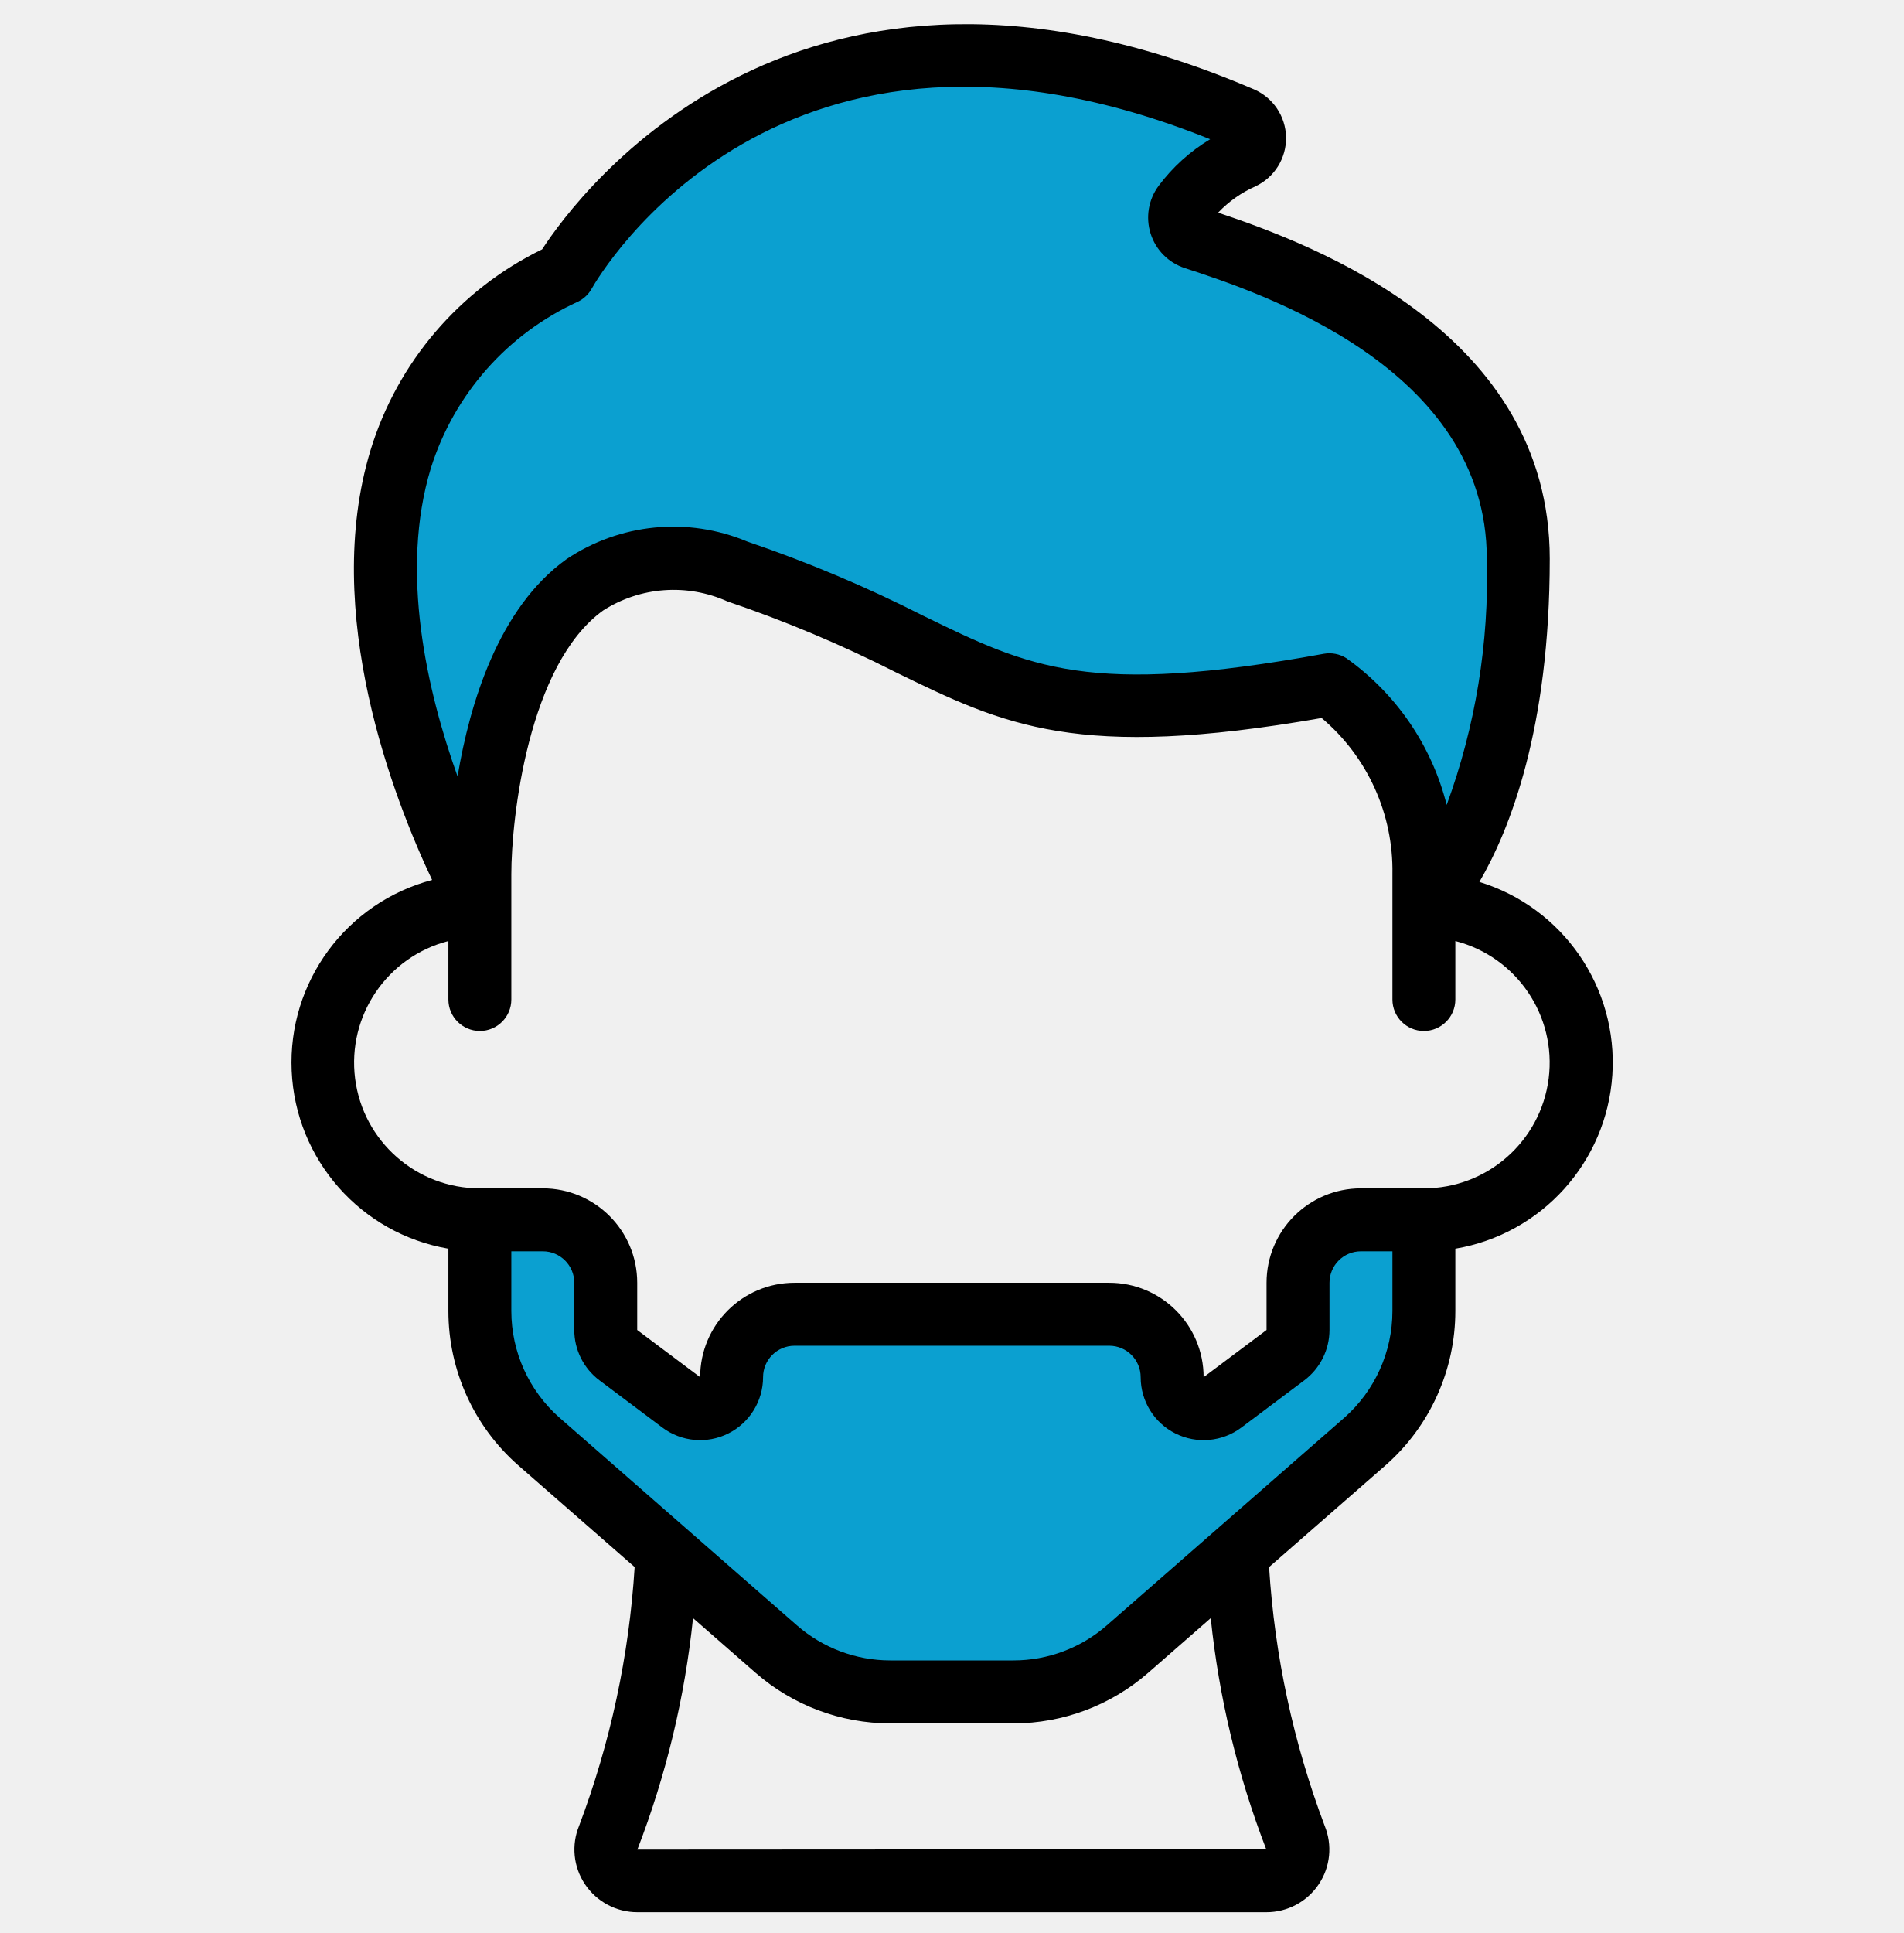
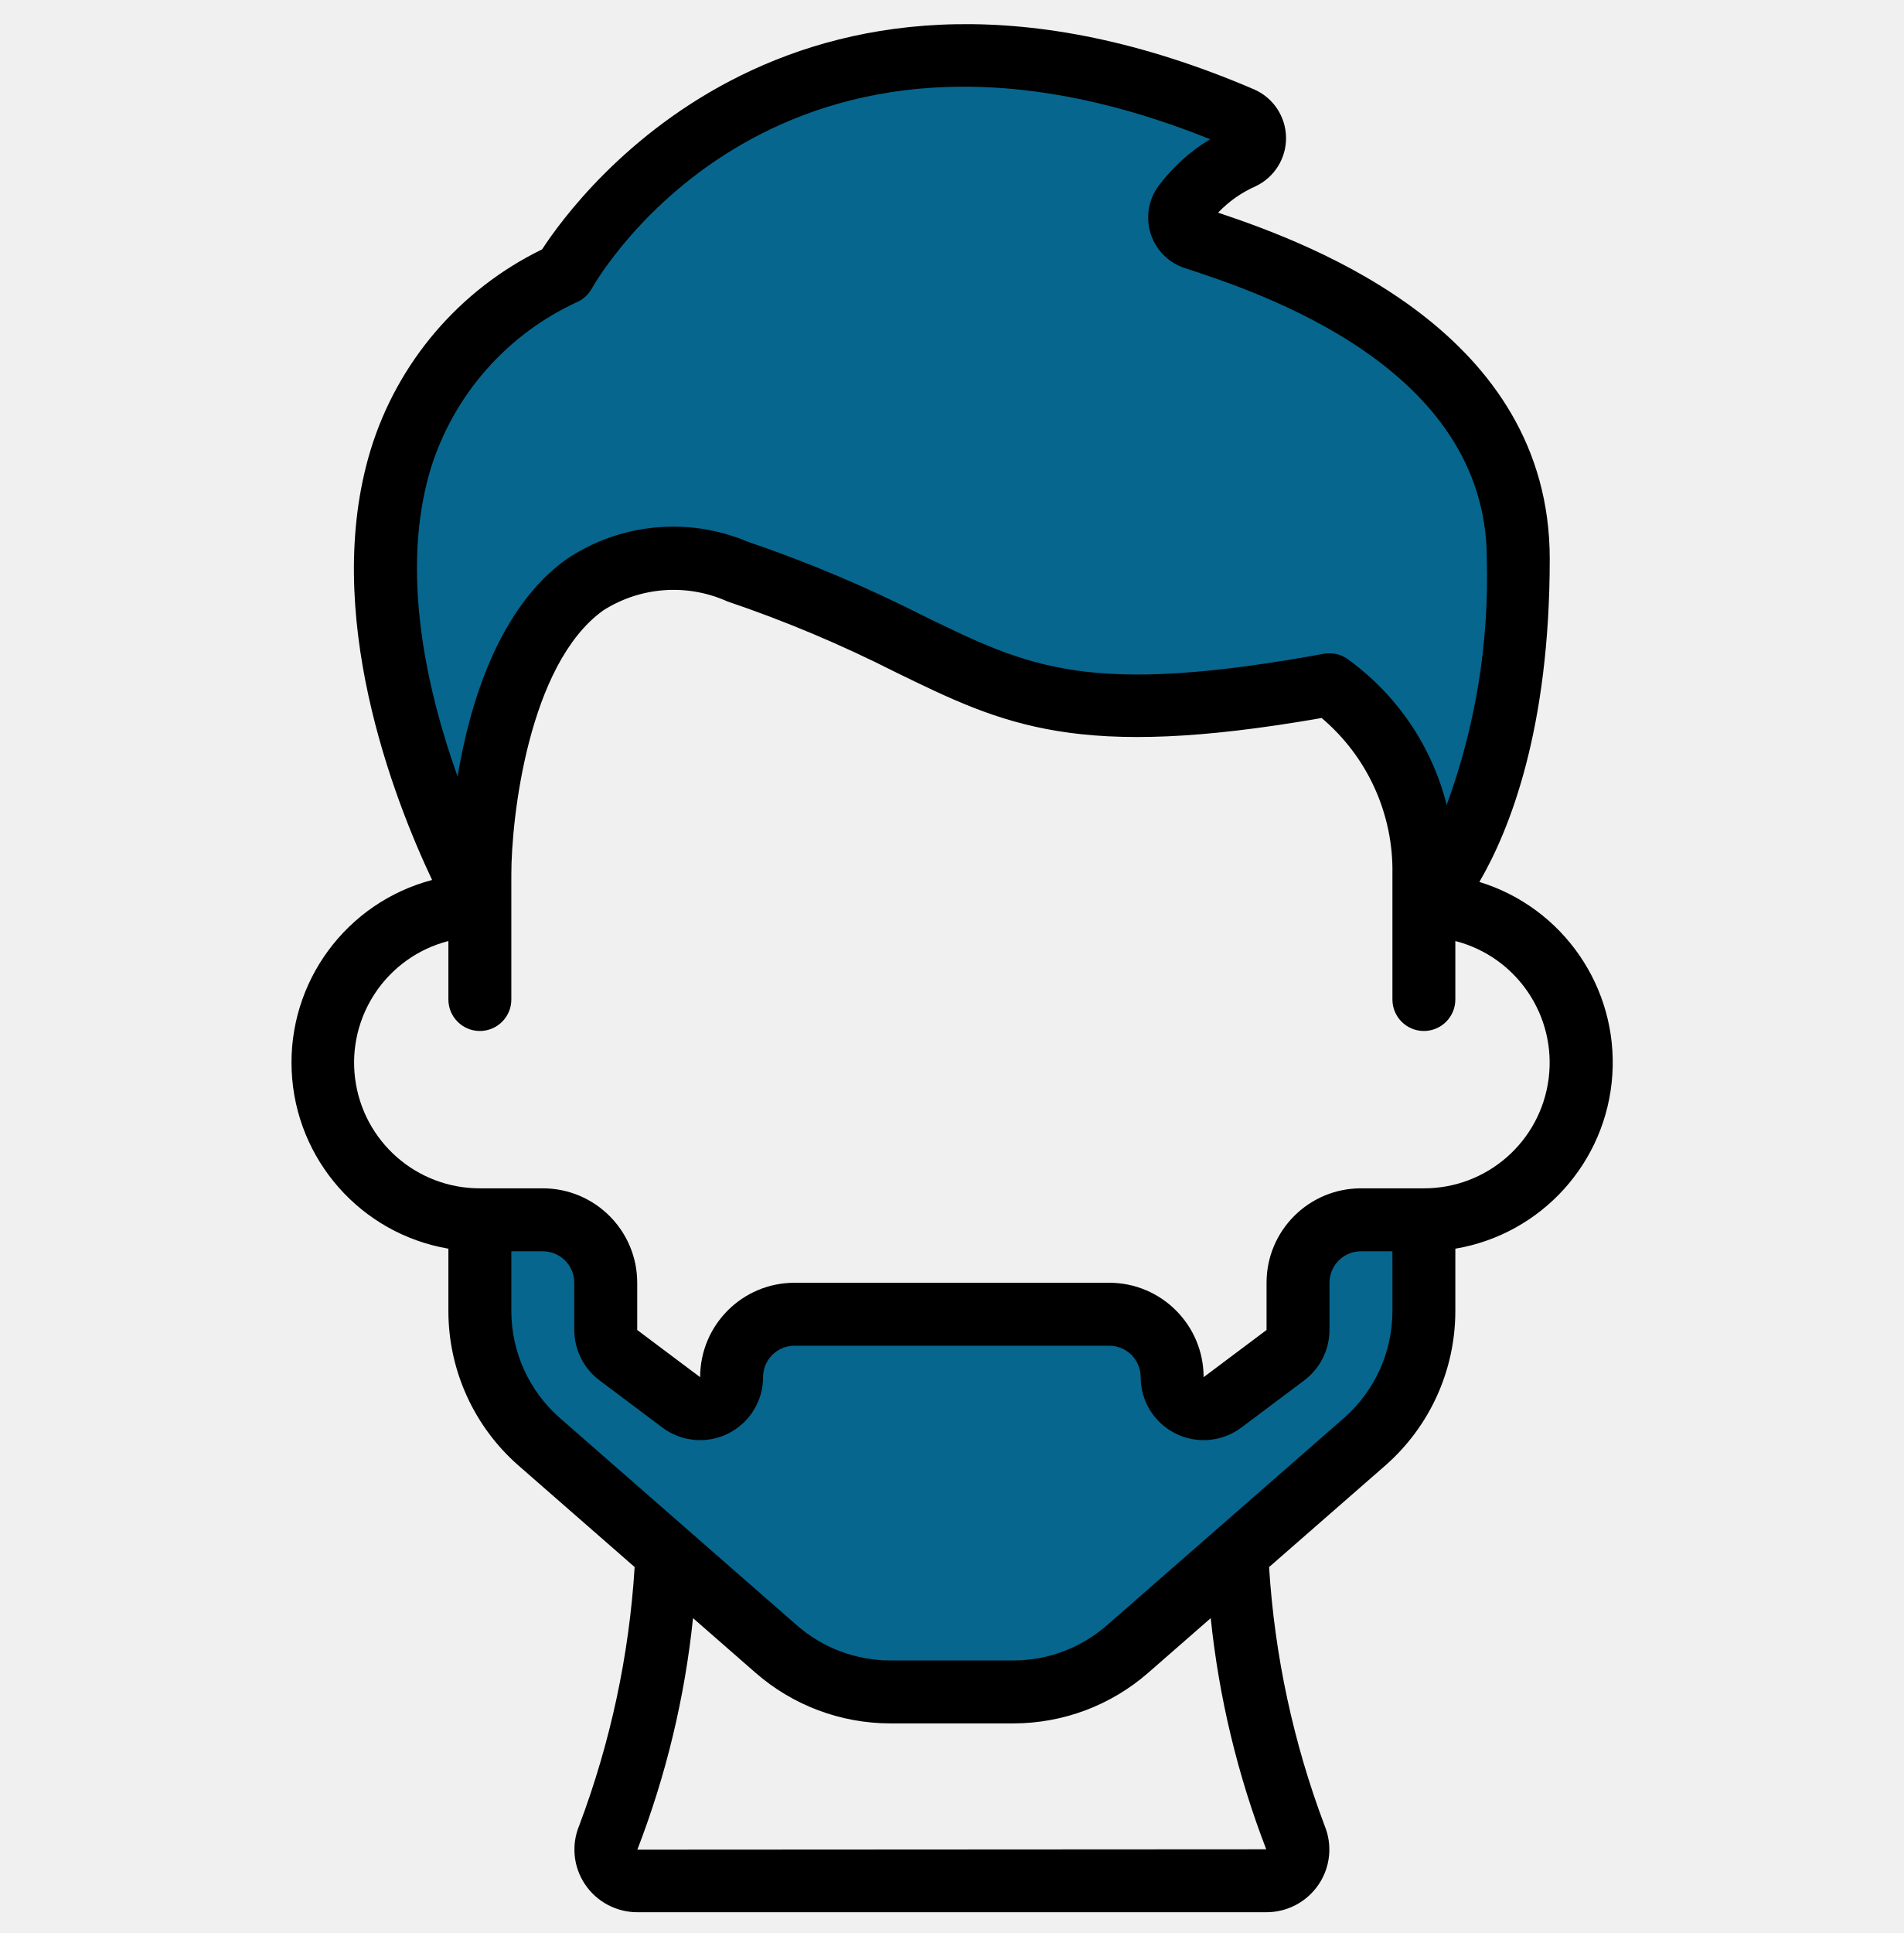
<svg xmlns="http://www.w3.org/2000/svg" width="66" height="67" viewBox="0 0 66 67" fill="none">
  <g clip-path="url(#clip0_201_815)">
-     <path d="M51.818 26.189L50.182 29.462L47.727 25.371L45.273 23.735H41.182H37.091L29.727 21.28L23.182 19.644L19.909 20.462L17.454 25.371V27.008L15.818 30.28L14.182 25.371L13.364 18.008L15.818 12.28L19.091 9.008L24.818 4.099L32.182 1.644L39.545 3.28L42.818 4.099L41.182 7.371L42.818 8.19L49.364 12.28L52.636 18.008L51.818 26.189Z" fill="#0BA0D0" />
-     <path d="M26.863 57.417L17.318 48.553L16.636 42.417L17.318 41.735L20.045 43.099L20.727 44.462L21.409 47.189L23.454 47.871L24.818 48.553L25.5 46.508L26.863 45.826L32.318 45.144L39.136 45.826L39.818 46.508L41.182 48.553H42.545L45.273 45.826L44.591 43.78L45.954 42.417H49.364V45.826L48.682 48.553L39.136 57.417L36.409 58.78L28.909 58.099L26.863 57.417Z" fill="#0BA0D0" stroke="black" stroke-width="0.1" />
+     <path d="M51.818 26.189L50.182 29.462L47.727 25.371L45.273 23.735H41.182H37.091L29.727 21.28L23.182 19.644L19.909 20.462L17.454 25.371V27.008L15.818 30.28L14.182 25.371L13.364 18.008L15.818 12.28L19.091 9.008L24.818 4.099L32.182 1.644L39.545 3.28L42.818 4.099L41.182 7.371L42.818 8.19L49.364 12.28L52.636 18.008L51.818 26.189Z" fill="#06668E" />
+     <path d="M26.863 57.417L17.318 48.553L16.636 42.417L17.318 41.735L20.045 43.099L20.727 44.462L21.409 47.189L23.454 47.871L24.818 48.553L25.5 46.508L26.863 45.826L32.318 45.144L39.136 45.826L39.818 46.508L41.182 48.553H42.545L45.273 45.826L44.591 43.78L45.954 42.417H49.364V45.826L48.682 48.553L39.136 57.417L36.409 58.78L28.909 58.099L26.863 57.417Z" fill="#06668E" stroke="black" stroke-width="0.1" />
    <path d="M15.545 43.281V45.444C15.546 47.487 16.425 49.431 17.958 50.782L22.002 54.316C21.811 57.382 21.163 60.402 20.08 63.276C19.802 63.944 19.876 64.708 20.279 65.309C20.685 65.918 21.37 66.283 22.102 66.28H43.898C44.63 66.283 45.315 65.918 45.721 65.309C46.123 64.709 46.198 63.947 45.922 63.279C44.838 60.404 44.189 57.384 43.997 54.317L48.046 50.779C49.576 49.428 50.453 47.485 50.454 45.444V43.281C53.446 42.776 55.699 40.282 55.897 37.255C56.096 34.227 54.188 31.46 51.288 30.569C52.346 28.753 53.727 25.262 53.727 19.371C53.727 11.546 45.589 8.494 42.23 7.371C42.597 6.984 43.038 6.674 43.526 6.458C44.182 6.149 44.596 5.485 44.585 4.76C44.573 4.035 44.138 3.384 43.472 3.096C27.716 -3.66 20.055 6.703 18.794 8.643C15.934 10.036 13.78 12.555 12.848 15.597C11.13 21.244 13.659 27.706 14.98 30.501C12.003 31.287 9.976 34.042 10.112 37.118C10.248 40.195 12.51 42.761 15.545 43.281ZM43.898 64.099L22.096 64.111C23.092 61.533 23.741 58.834 24.026 56.086L26.196 57.983C27.488 59.111 29.146 59.733 30.862 59.735H35.138C36.854 59.733 38.512 59.111 39.805 57.982L41.974 56.087C42.258 58.831 42.905 61.525 43.898 64.099ZM46.606 49.139L38.37 56.339C37.475 57.12 36.327 57.552 35.138 57.553H30.862C29.673 57.552 28.526 57.12 27.63 56.339L19.398 49.139C18.337 48.204 17.729 46.858 17.727 45.444V43.371H18.818C19.421 43.371 19.909 43.86 19.909 44.462V46.099C19.91 46.785 20.233 47.431 20.782 47.844L22.963 49.48C23.625 49.976 24.509 50.056 25.248 49.686C25.987 49.317 26.454 48.561 26.454 47.735C26.454 47.132 26.943 46.644 27.545 46.644H38.454C39.057 46.644 39.545 47.132 39.545 47.735C39.545 48.561 40.012 49.317 40.751 49.686C41.49 50.056 42.375 49.976 43.036 49.48L45.218 47.844C45.766 47.431 46.089 46.785 46.091 46.099V44.462C46.091 43.86 46.579 43.371 47.182 43.371H48.273V45.444C48.272 46.858 47.665 48.203 46.606 49.139ZM14.938 16.225C15.742 13.662 17.6 11.562 20.046 10.452C20.242 10.354 20.404 10.2 20.511 10.009C20.774 9.543 27.032 -1.177 41.954 4.826C41.26 5.243 40.654 5.791 40.169 6.44C39.815 6.915 39.711 7.532 39.89 8.097C40.069 8.662 40.509 9.107 41.072 9.291C43.662 10.139 51.545 12.717 51.545 19.371C51.626 22.277 51.154 25.171 50.154 27.9C49.636 25.844 48.402 24.04 46.673 22.812C46.442 22.667 46.164 22.613 45.895 22.661C37.746 24.144 35.708 23.148 32.007 21.343C30.038 20.342 28 19.483 25.909 18.772C23.848 17.906 21.489 18.137 19.635 19.385C17.283 21.076 16.287 24.376 15.863 26.913C14.805 23.953 13.845 19.808 14.938 16.225ZM15.545 32.617V34.644C15.545 35.246 16.034 35.735 16.636 35.735C17.239 35.735 17.727 35.246 17.727 34.644V31.262C17.727 31.262 17.727 31.252 17.727 31.247V30.303C17.727 28.394 18.308 23.03 20.91 21.16C22.2 20.335 23.818 20.217 25.214 20.845C27.215 21.523 29.165 22.343 31.049 23.299C34.825 25.141 37.34 26.368 45.819 24.887C47.409 26.229 48.31 28.216 48.273 30.297V34.644C48.273 35.246 48.761 35.735 49.363 35.735C49.966 35.735 50.454 35.246 50.454 34.644V32.617C52.58 33.164 53.966 35.207 53.689 37.384C53.412 39.561 51.558 41.192 49.363 41.189H47.182C45.374 41.189 43.909 42.655 43.909 44.462V46.099L41.727 47.735C41.727 45.927 40.262 44.462 38.454 44.462H27.545C25.738 44.462 24.273 45.927 24.273 47.735L22.091 46.099V44.462C22.091 42.655 20.625 41.189 18.818 41.189H16.636C14.441 41.192 12.588 39.561 12.311 37.384C12.034 35.207 13.42 33.164 15.545 32.617Z" fill="black" />
  </g>
  <defs>
    <clipPath id="clip0_201_815">
      <rect width="65.455" height="65.454" fill="white" transform="translate(0.272461 0.825928)" />
    </clipPath>
  </defs>
</svg>
